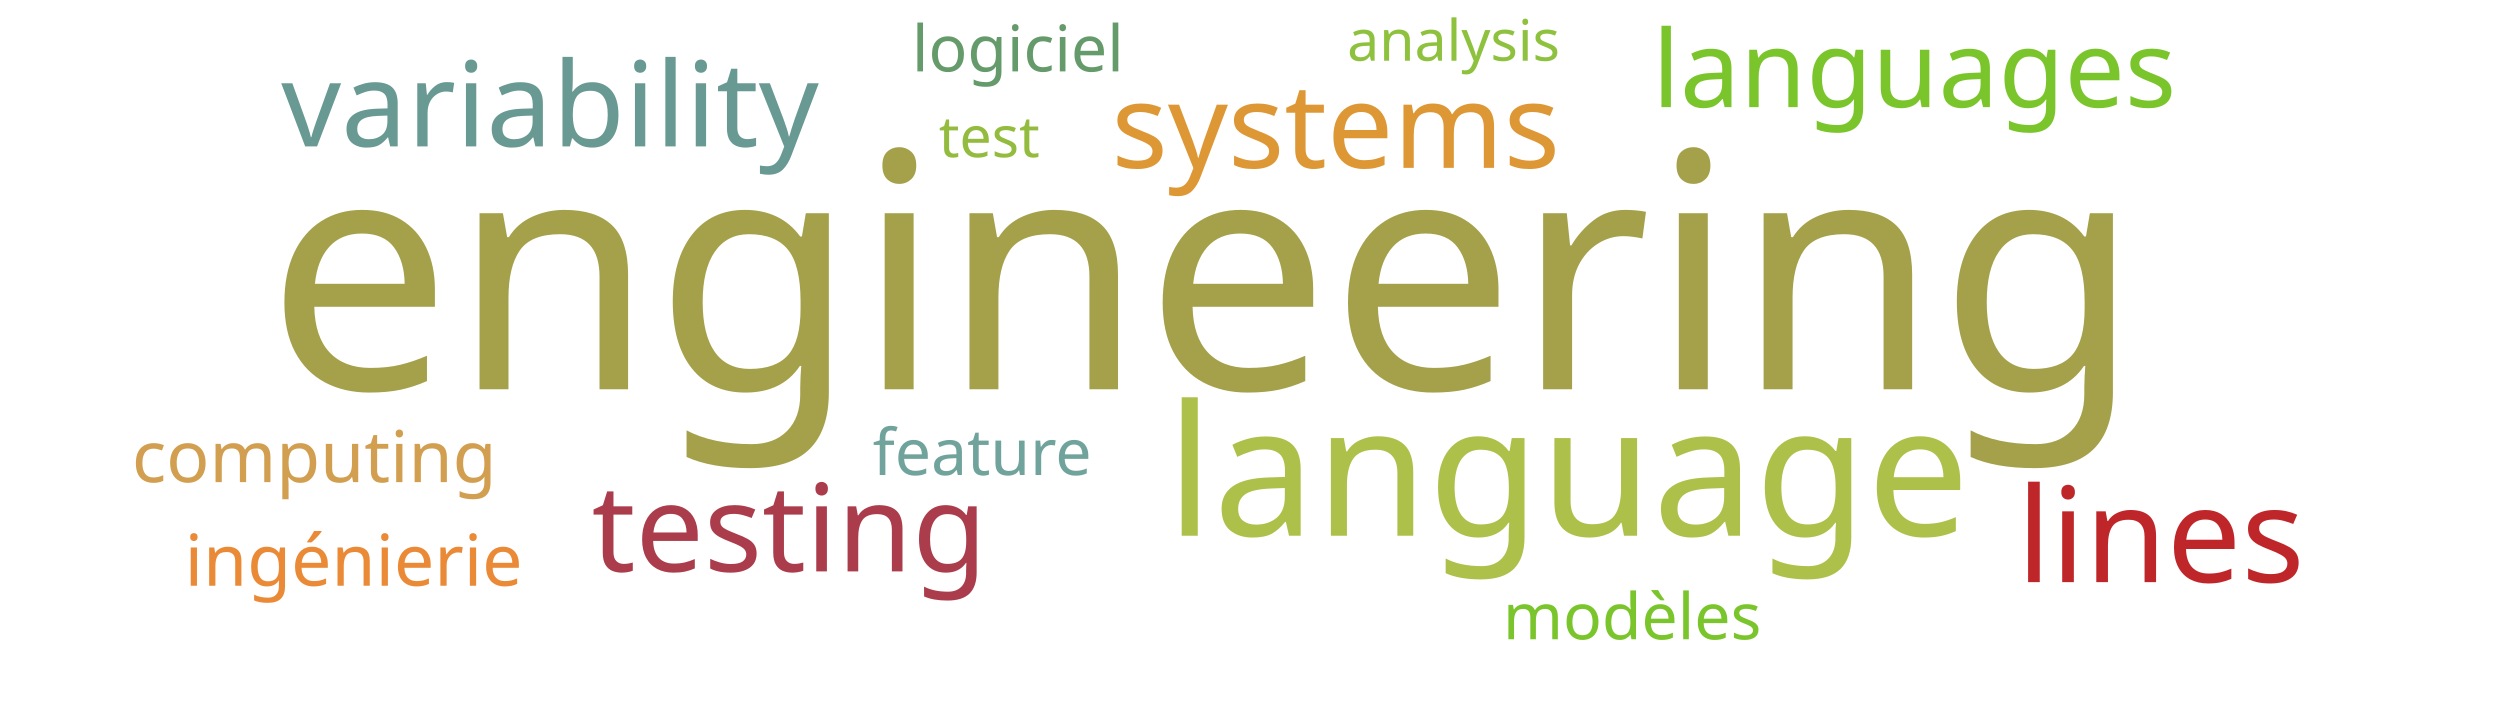
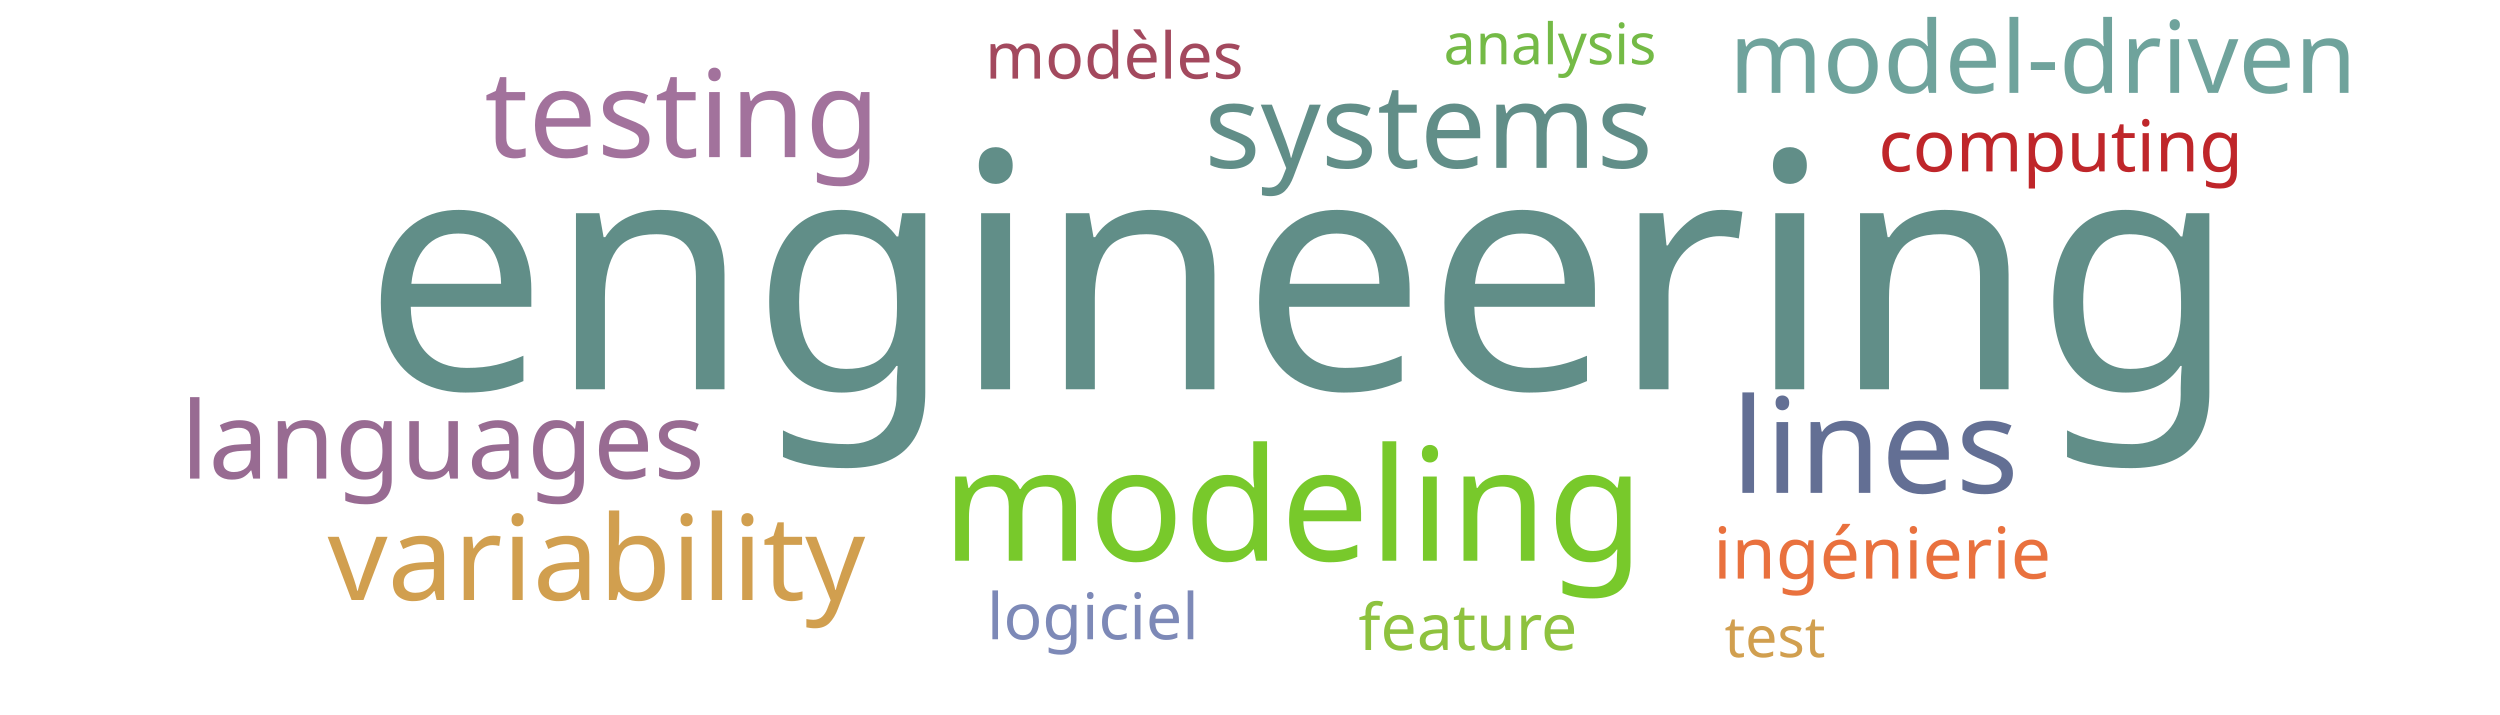
<svg xmlns="http://www.w3.org/2000/svg" width="700" height="200">
  <g transform="translate(350, 100)">
-     <text text-anchor="middle" style="font-family: Impact; font-size: 92px; fill: #a5a14a" transform="translate(-13,9)rotate(0)">engineering</text>
-     <text text-anchor="middle" style="font-family: Impact; font-size: 51px; fill: #adc14a" transform="translate(89,50)rotate(0)">language</text>
-     <text text-anchor="middle" style="font-family: Impact; font-size: 37px; fill: #bf262a" transform="translate(255,63)rotate(0)">lines</text>
-     <text text-anchor="middle" style="font-family: Impact; font-size: 34px; fill: #ab3c4b" transform="translate(-129,60)rotate(0)">testing</text>
-     <text text-anchor="middle" style="font-family: Impact; font-size: 33px; fill: #689993" transform="translate(-196,-59)rotate(0)">variability</text>
-     <text text-anchor="middle" style="font-family: Impact; font-size: 33px; fill: #dd9735" transform="translate(24,-53)rotate(0)">systems</text>
-     <text text-anchor="middle" style="font-family: Impact; font-size: 30px; fill: #7ac52c" transform="translate(186,-70)rotate(0)">languages</text>
-     <text text-anchor="middle" style="font-family: Impact; font-size: 20px; fill: #d19f4f" transform="translate(-262,35)rotate(0)">computing</text>
-     <text text-anchor="middle" style="font-family: Impact; font-size: 20px; fill: #ea8a37" transform="translate(-251,64)rotate(0)">ingénierie</text>
-     <text text-anchor="middle" style="font-family: Impact; font-size: 18px; fill: #6fa39c" transform="translate(-75,33)rotate(0)">feature</text>
-     <text text-anchor="middle" style="font-family: Impact; font-size: 18px; fill: #7ac52c" transform="translate(107,79)rotate(0)">modèles</text>
-     <text text-anchor="middle" style="font-family: Impact; font-size: 18px; fill: #659b6b" transform="translate(-65,-80)rotate(0)">logiciel</text>
-     <text text-anchor="middle" style="font-family: Impact; font-size: 16px; fill: #8ec23e" transform="translate(57,-83)rotate(0)">analysis</text>
-     <text text-anchor="middle" style="font-family: Impact; font-size: 16px; fill: #93bb3e" transform="translate(-73,-56)rotate(0)">test</text>
+     <text text-anchor="middle" style="font-family: Impact; font-size: 92px; fill: #618e88" transform="translate(14,9)rotate(0)">engineering</text>
+     <text text-anchor="middle" style="font-family: Impact; font-size: 44px; fill: #78c92b" transform="translate(12,57)rotate(0)">modeling</text>
+     <text text-anchor="middle" style="font-family: Impact; font-size: 37px; fill: #636f94" transform="translate(175,38)rotate(0)">lines</text>
+     <text text-anchor="middle" style="font-family: Impact; font-size: 34px; fill: #a2729c" transform="translate(-159,-56)rotate(0)">testing</text>
+     <text text-anchor="middle" style="font-family: Impact; font-size: 33px; fill: #d19f4f" transform="translate(-183,68)rotate(0)">variability</text>
+     <text text-anchor="middle" style="font-family: Impact; font-size: 33px; fill: #618e88" transform="translate(50,-53)rotate(0)">systems</text>
+     <text text-anchor="middle" style="font-family: Impact; font-size: 30px; fill: #986b92" transform="translate(-226,34)rotate(0)">languages</text>
+     <text text-anchor="middle" style="font-family: Impact; font-size: 28px; fill: #6fa39c" transform="translate(222,-74)rotate(0)">model-driven</text>
+     <text text-anchor="middle" style="font-family: Impact; font-size: 20px; fill: #bf262a" transform="translate(227,-52)rotate(0)">computing</text>
+     <text text-anchor="middle" style="font-family: Impact; font-size: 20px; fill: #e9713e" transform="translate(177,62)rotate(0)">ingénierie</text>
+     <text text-anchor="middle" style="font-family: Impact; font-size: 18px; fill: #8ec23e" transform="translate(61,82)rotate(0)">feature</text>
+     <text text-anchor="middle" style="font-family: Impact; font-size: 18px; fill: #a3495e" transform="translate(-38,-78)rotate(0)">modèles</text>
+     <text text-anchor="middle" style="font-family: Impact; font-size: 18px; fill: #7d89b7" transform="translate(-44,79)rotate(0)">logiciel</text>
+     <text text-anchor="middle" style="font-family: Impact; font-size: 16px; fill: #74ba46" transform="translate(84,-82)rotate(0)">analysis</text>
+     <text text-anchor="middle" style="font-family: Impact; font-size: 16px; fill: #d19f4f" transform="translate(147,84)rotate(0)">test</text>
  </g>
</svg>
